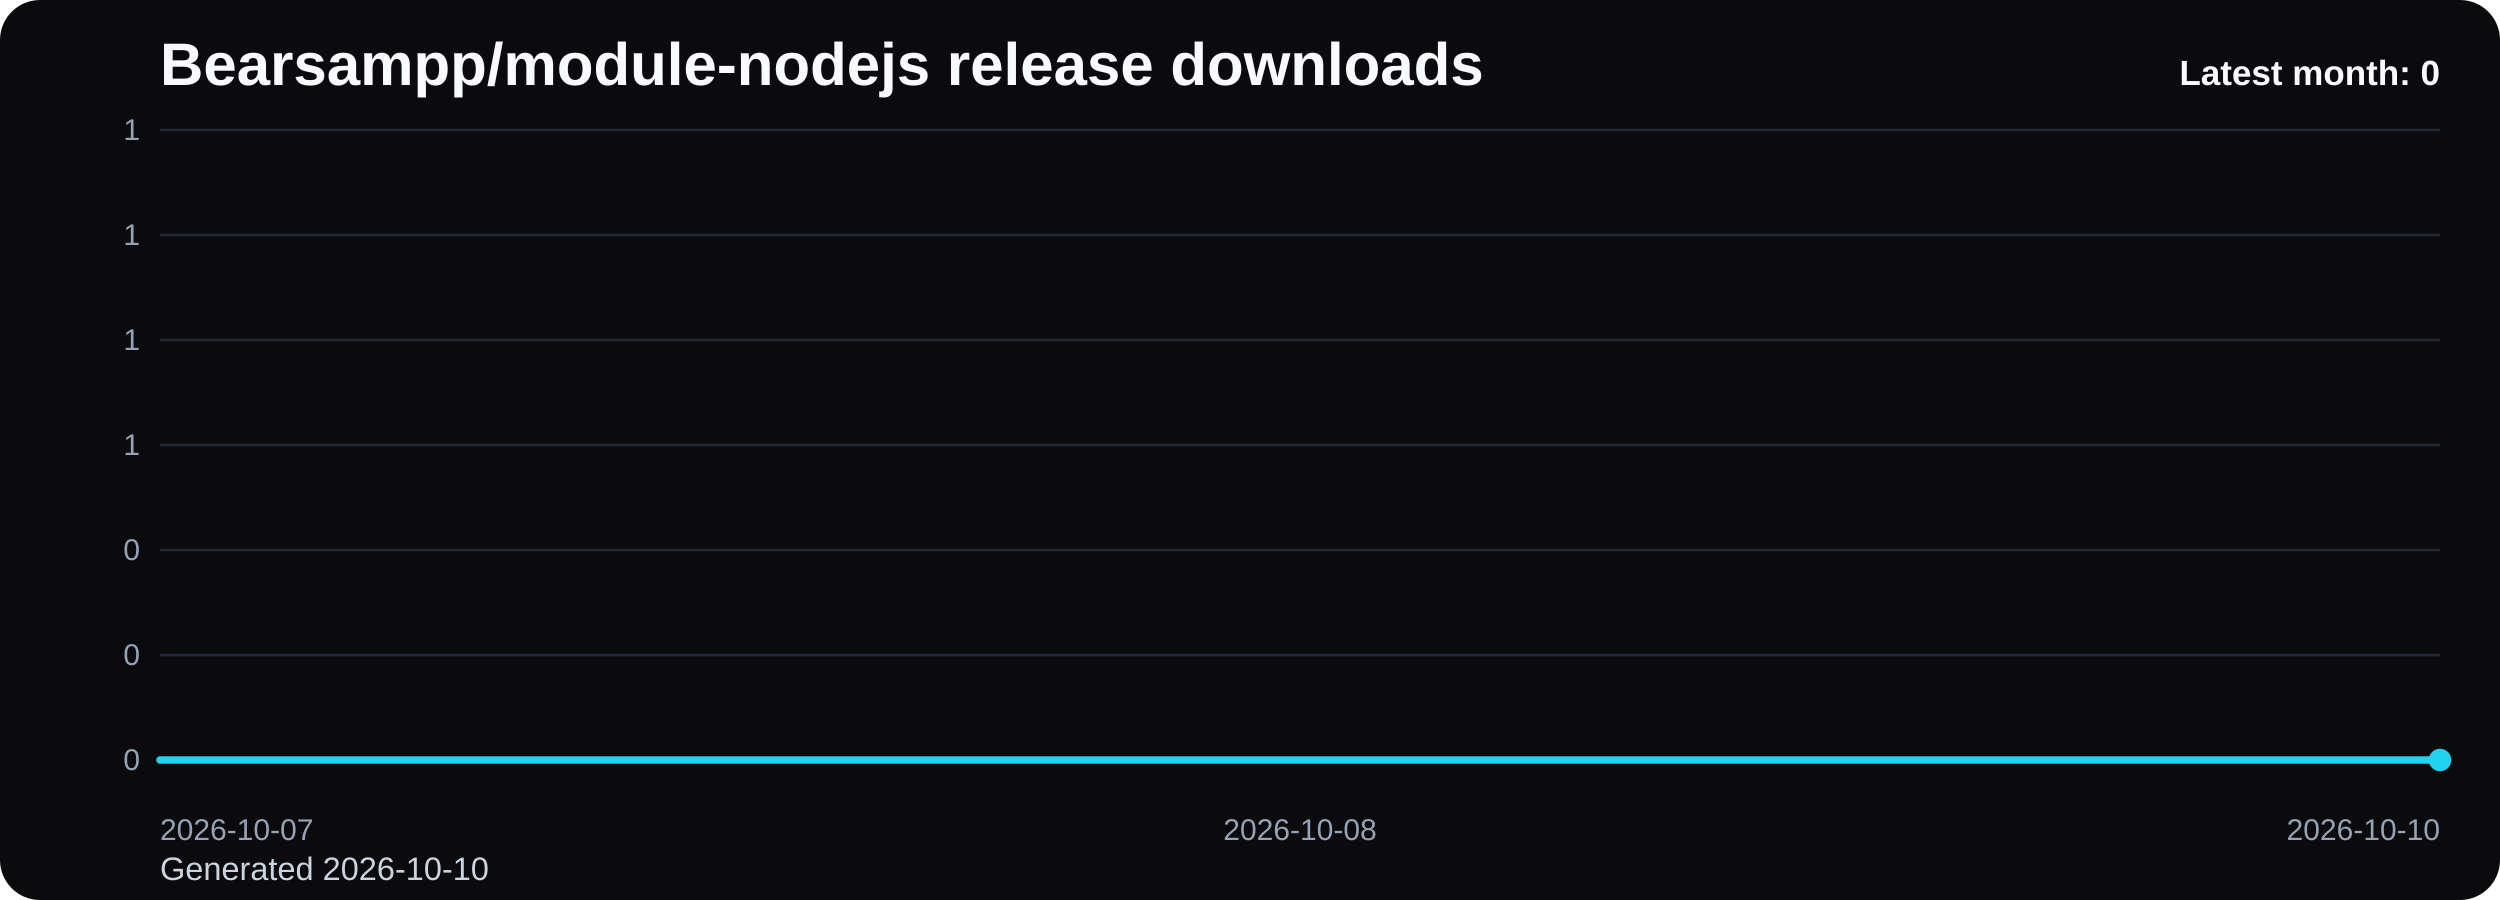
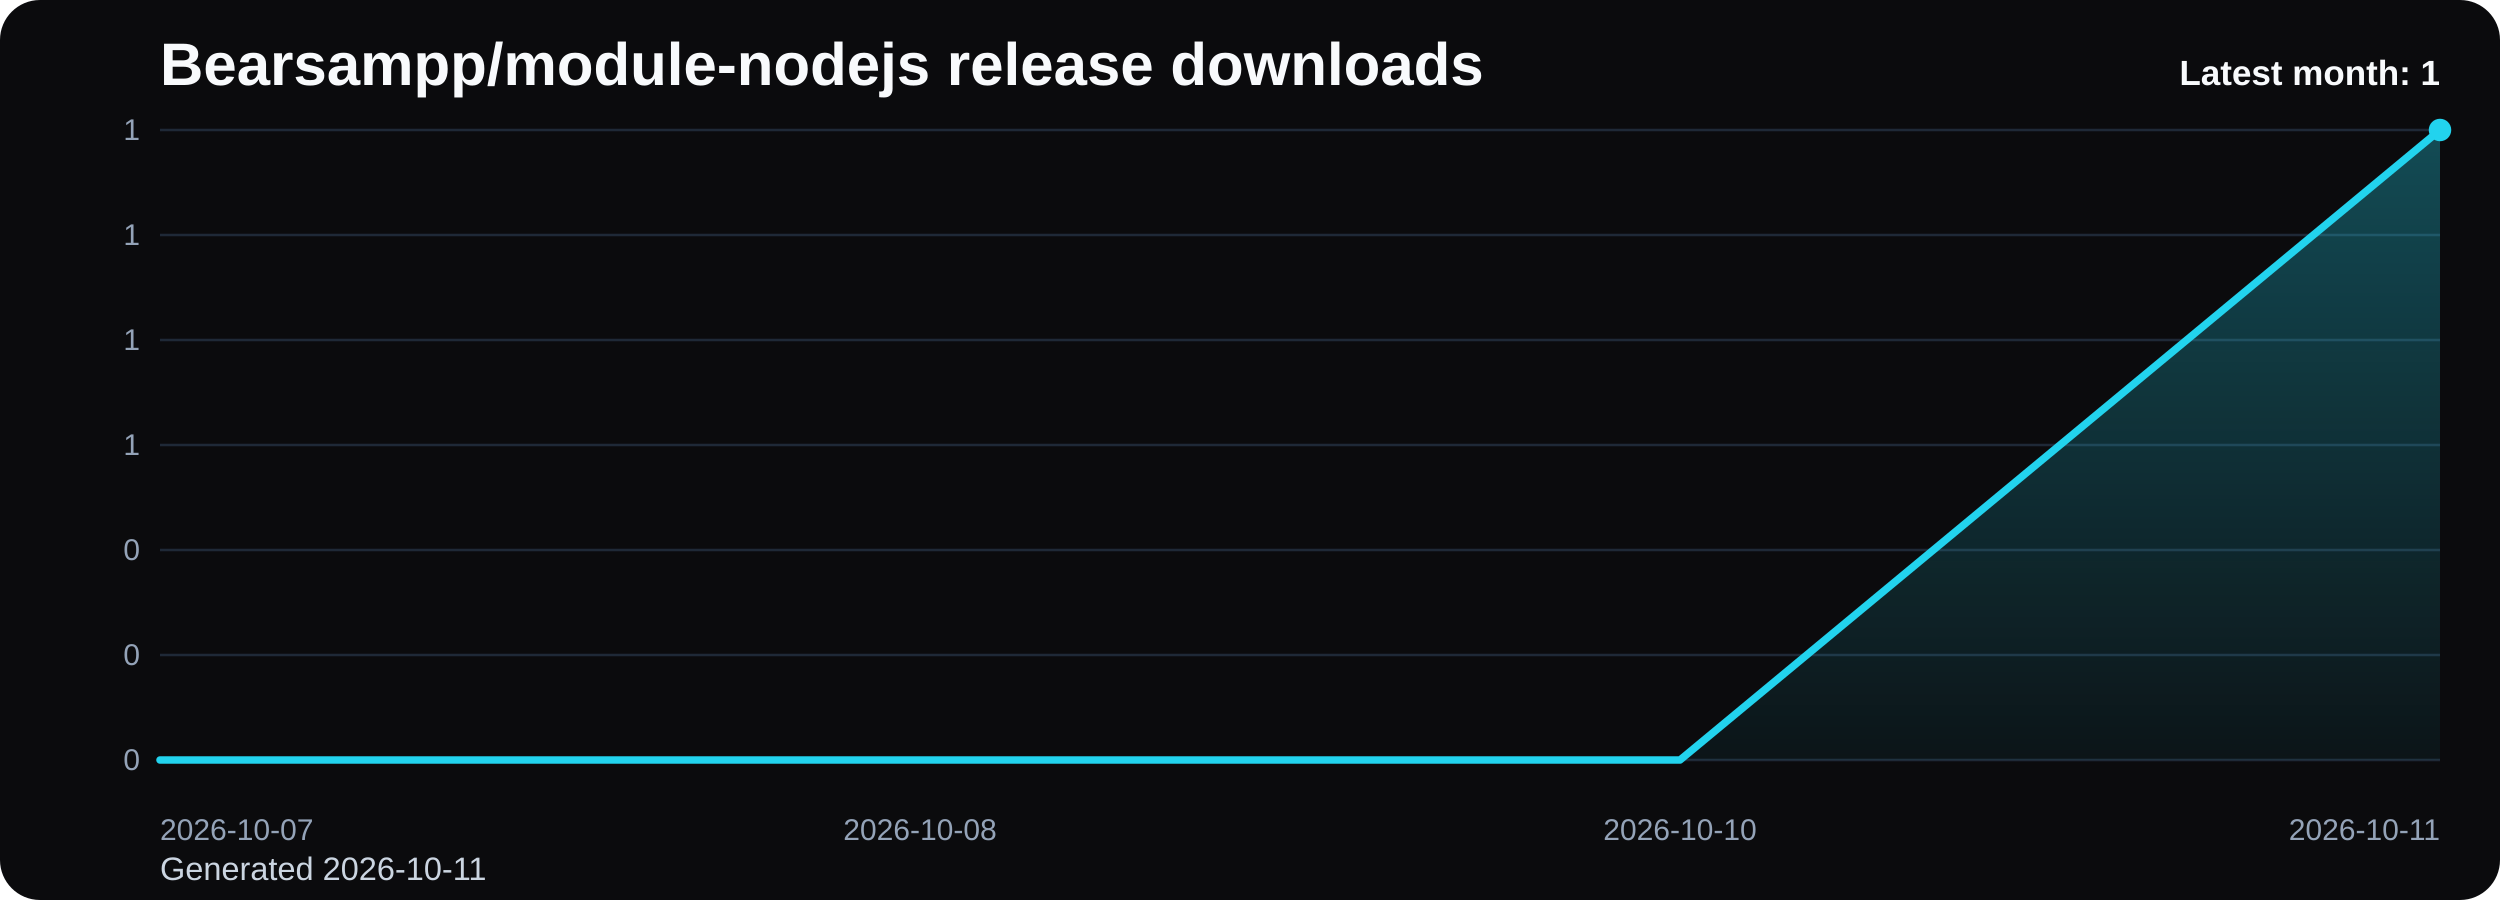
<svg xmlns="http://www.w3.org/2000/svg" viewBox="0 0 1000 360" role="img" aria-label="Bearsampp/module-nodejs release downloads chart">
  <defs>
    <linearGradient id="fill-monthly-black" x1="0" y1="0" x2="0" y2="1">
      <stop offset="0%" stop-color="#22d3ee" stop-opacity="0.32" />
      <stop offset="100%" stop-color="#22d3ee" stop-opacity="0.05" />
    </linearGradient>
    <style>
      .bg { fill: #0b0b0d; }
      .title { font: 700 24px Arial, sans-serif; fill: #f8fafc; }
      .sub { font: 400 13px Arial, sans-serif; fill: #cbd5e1; }
      .grid { stroke: #1f2937; stroke-width: 1; }
      .axis { font: 400 12px Arial, sans-serif; fill: #94a3b8; }
      .line { fill: none; stroke: #22d3ee; stroke-width: 3; stroke-linecap: round; stroke-linejoin: round; }
      .dot { fill: #22d3ee; }
      .value { font: 600 11px Arial, sans-serif; fill: #cbd5e1; }
      .latest { font: 700 14px Arial, sans-serif; fill: #f8fafc; }
    </style>
  </defs>
  <rect class="bg" x="0" y="0" width="1000" height="360" rx="16" />
  <text class="title" x="64" y="34">Bearsampp/module-nodejs release downloads</text>
-   <text class="sub" x="64" y="352">Generated 2026-10-10</text>
+   <text class="sub" x="64" y="352">Generated 2026-10-11</text>
  <line x1="64" y1="52.00" x2="976" y2="52.00" class="grid" />
  <text x="56" y="56.00" text-anchor="end" class="axis">1</text>
  <line x1="64" y1="94.00" x2="976" y2="94.00" class="grid" />
  <text x="56" y="98.00" text-anchor="end" class="axis">1</text>
  <line x1="64" y1="136.00" x2="976" y2="136.00" class="grid" />
  <text x="56" y="140.00" text-anchor="end" class="axis">1</text>
  <line x1="64" y1="178.00" x2="976" y2="178.00" class="grid" />
  <text x="56" y="182.00" text-anchor="end" class="axis">1</text>
  <line x1="64" y1="220.00" x2="976" y2="220.00" class="grid" />
  <text x="56" y="224.00" text-anchor="end" class="axis">0</text>
  <line x1="64" y1="262.00" x2="976" y2="262.00" class="grid" />
  <text x="56" y="266.00" text-anchor="end" class="axis">0</text>
  <line x1="64" y1="304.00" x2="976" y2="304.00" class="grid" />
  <text x="56" y="308.00" text-anchor="end" class="axis">0</text>
-   <path d="M 64.00 304 L 64.00 304.00 L 520.00 304.00 L 976.00 304.00 L 976.00 304 Z" fill="url(#fill-monthly-black)" />
-   <polyline class="line" points="64.00,304.00 520.00,304.00 976.00,304.00" />
-   <circle class="dot" cx="976.00" cy="304.00" r="4.5" />
+   <path d="M 64.00 304 L 64.00 304.00 L 368.00 304.00 L 672.00 304.00 L 976.00 52.00 L 976.00 304 Z" fill="url(#fill-monthly-black)" />
+   <polyline class="line" points="64.00,304.00 368.00,304.00 672.00,304.00 976.00,52.00" />
+   <circle class="dot" cx="976.00" cy="52.00" r="4.5" />
  <text class="axis" x="64.00" y="336" text-anchor="start">2026-10-07</text>
-   <text class="axis" x="520.00" y="336" text-anchor="middle">2026-10-08</text>
-   <text class="axis" x="976.00" y="336" text-anchor="end">2026-10-10</text>
-   <text class="latest" x="976" y="34" text-anchor="end">Latest month: 0</text>
+   <text class="axis" x="368.00" y="336" text-anchor="middle">2026-10-08</text>
+   <text class="axis" x="672.00" y="336" text-anchor="middle">2026-10-10</text>
+   <text class="axis" x="976.00" y="336" text-anchor="end">2026-10-11</text>
+   <text class="latest" x="976" y="34" text-anchor="end">Latest month: 1</text>
</svg>
